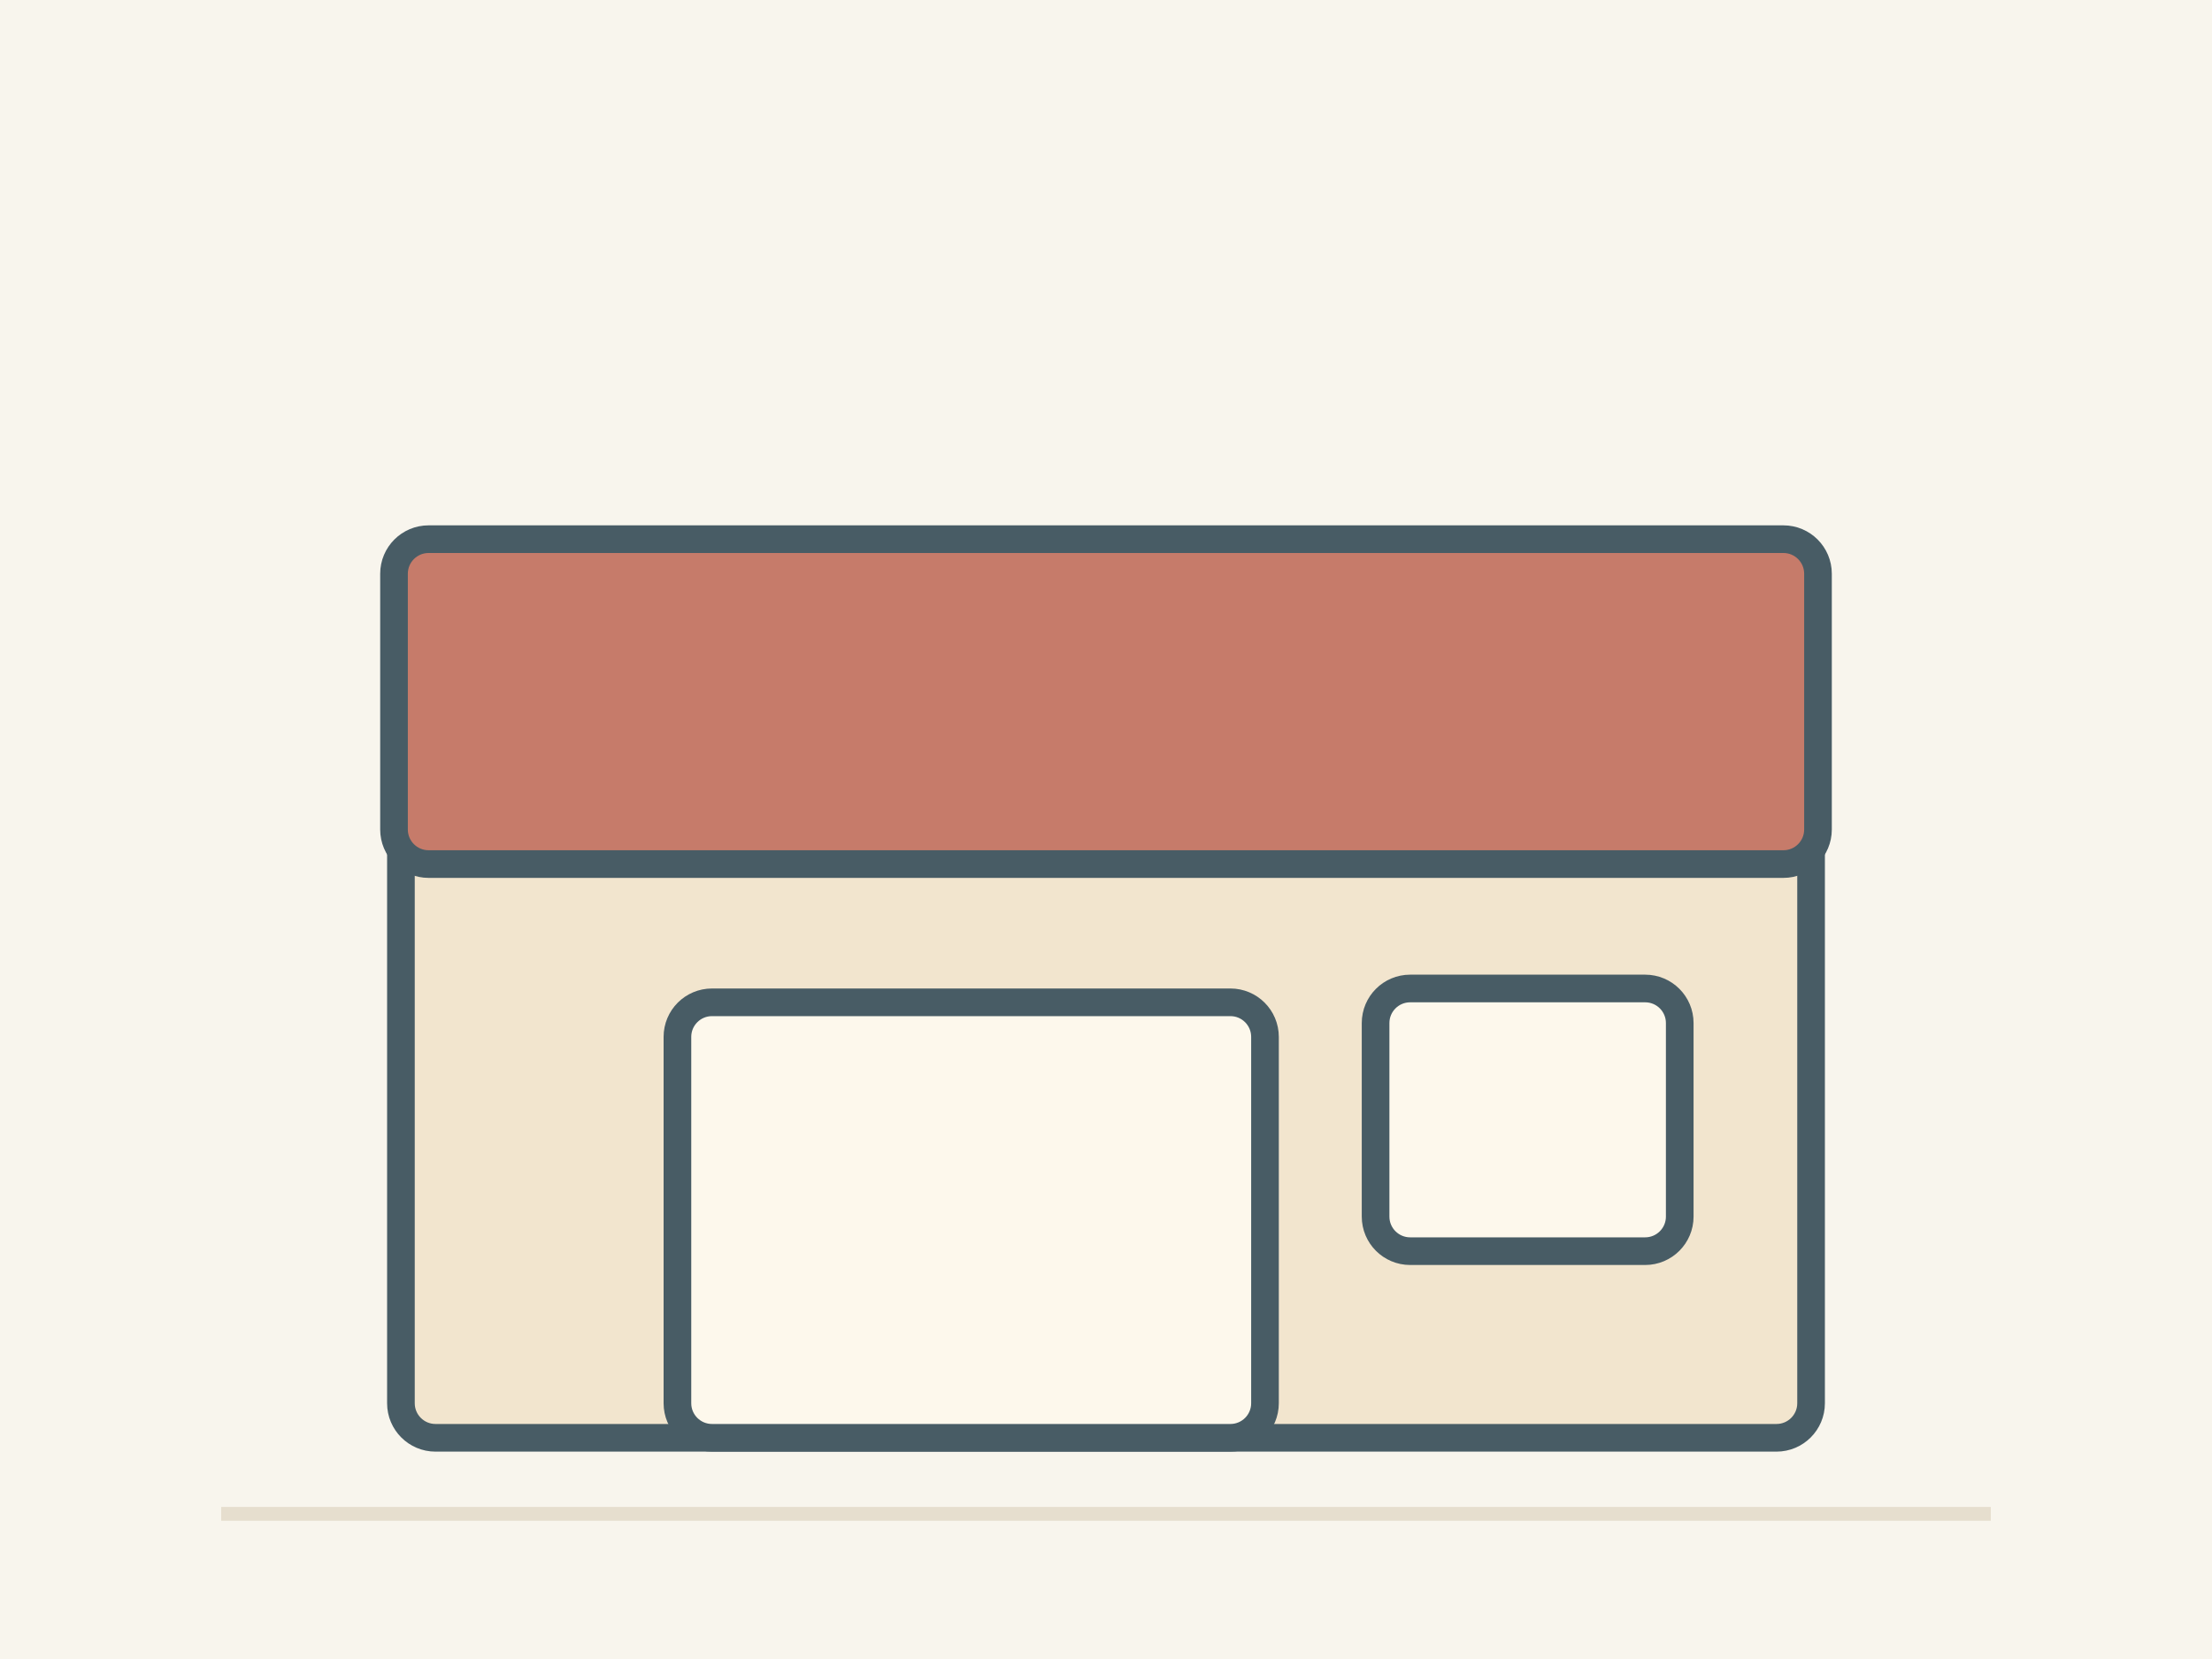
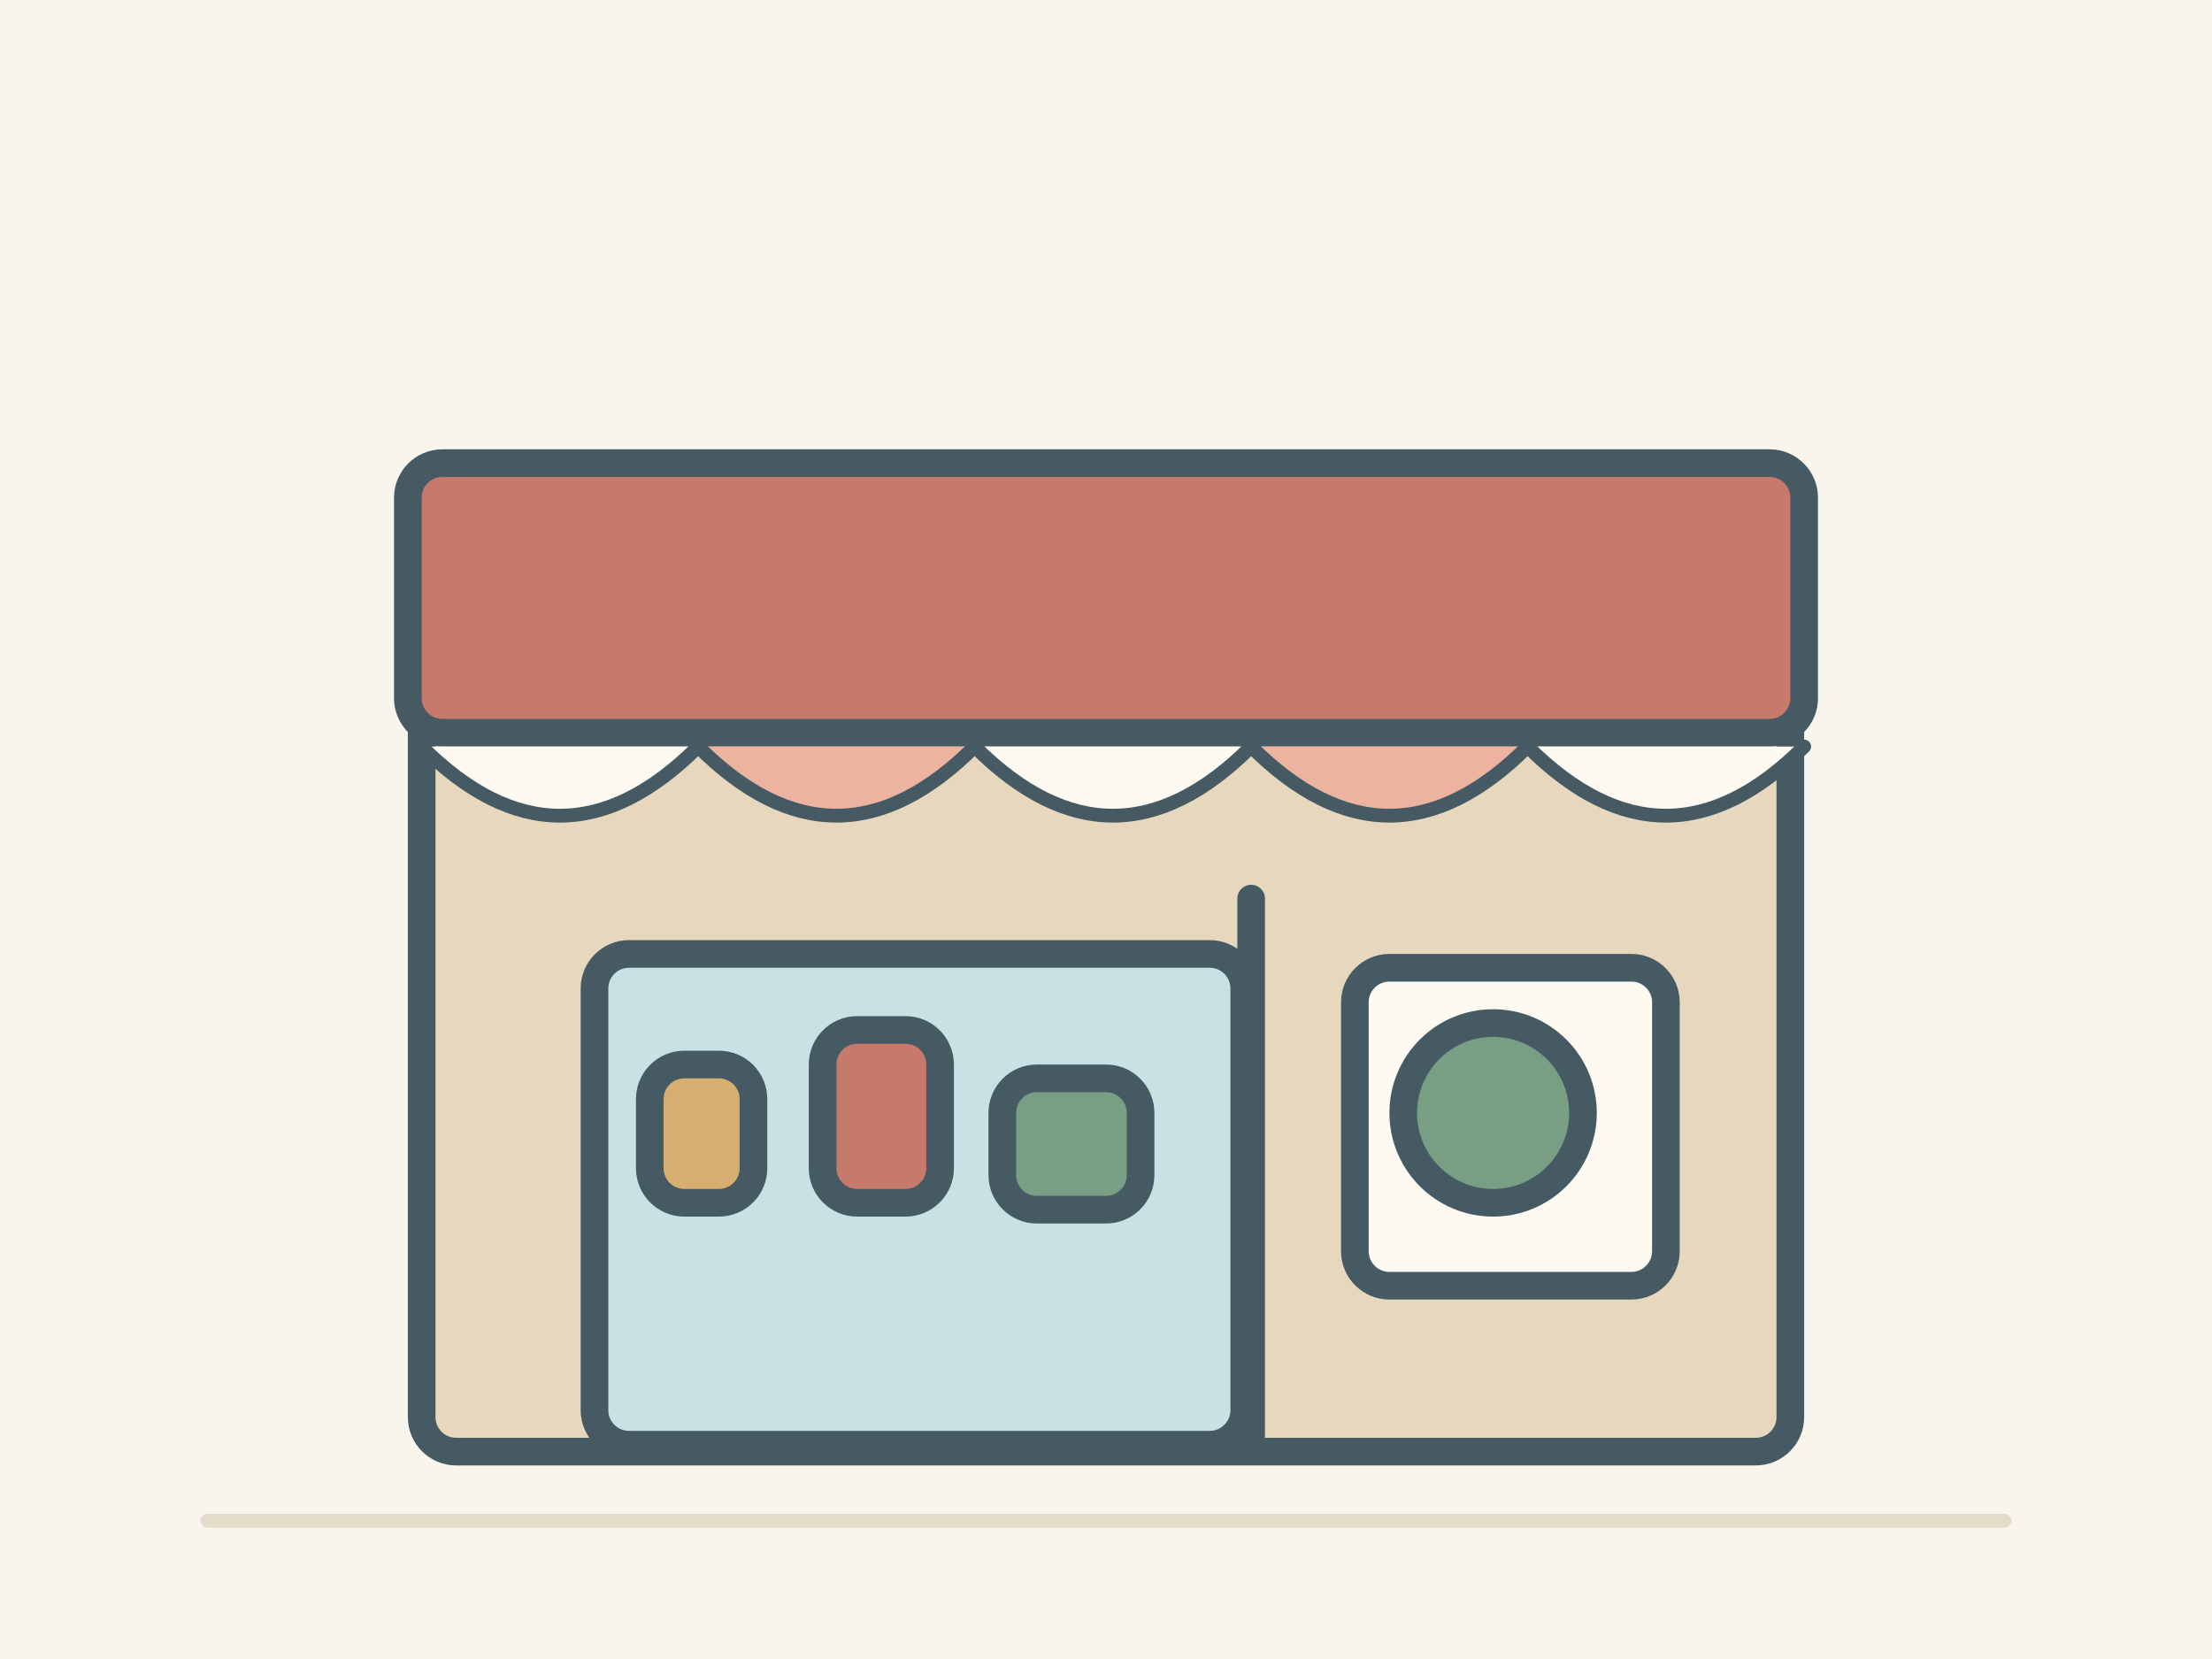
<svg xmlns="http://www.w3.org/2000/svg" viewBox="0 0 320 240" width="320" height="240">
  <rect width="320" height="240" fill="#f8f5ed" />
-   <path d="M32 219H288" stroke="#e6dece" fill="none" stroke-width="2" />
-   <rect x="58" y="96" width="204" height="112" rx="5" fill="#f2e5ce" stroke="#485c65" stroke-width="4" />
-   <rect x="57" y="78" width="206" height="47" rx="5" fill="#c67b6a" stroke="#485c65" stroke-width="4" />
-   <rect x="98" y="145" width="85" height="63" rx="5" fill="#fdf8ec" stroke="#485c65" stroke-width="4" />
-   <rect x="199" y="143" width="44" height="38" rx="5" fill="#fdf8ec" stroke="#485c65" stroke-width="4" />
+   <path d="M30 220H290" fill="none" stroke="#e4dcca" stroke-width="2" stroke-linecap="round" stroke-linejoin="round" />
+   <rect x="61" y="100" width="198" height="110" rx="5" fill="#e7d8bd" stroke="#465a64" stroke-width="4" />
+   <rect x="59" y="67" width="202" height="39" rx="5" fill="#c7796b" stroke="#465a64" stroke-width="4" />
+   <path d="M61 108Q81 128 101 108" fill="#fffaf1" stroke="#465a64" stroke-width="2" stroke-linecap="round" stroke-linejoin="round" />
+   <path d="M101 108Q121 128 141 108" fill="#edb3a1" stroke="#465a64" stroke-width="2" stroke-linecap="round" stroke-linejoin="round" />
+   <path d="M141 108Q161 128 181 108" fill="#fffaf1" stroke="#465a64" stroke-width="2" stroke-linecap="round" stroke-linejoin="round" />
+   <path d="M181 108Q201 128 221 108" fill="#edb3a1" stroke="#465a64" stroke-width="2" stroke-linecap="round" stroke-linejoin="round" />
+   <path d="M221 108Q241 128 261 108" fill="#fffaf1" stroke="#465a64" stroke-width="2" stroke-linecap="round" stroke-linejoin="round" />
+   <rect x="86" y="138" width="94" height="71" rx="5" fill="#c8e1e3" stroke="#465a64" stroke-width="4" />
+   <rect x="196" y="140" width="45" height="46" rx="5" fill="#fffaf1" stroke="#465a64" stroke-width="4" />
+   <ellipse cx="216" cy="161" rx="13" ry="13" fill="#789e84" stroke="#465a64" stroke-width="4" />
+   <rect x="94" y="154" width="15" height="20" rx="5" fill="#d7ae70" stroke="#465a64" stroke-width="4" />
+   <rect x="119" y="149" width="17" height="25" rx="5" fill="#c7796b" stroke="#465a64" stroke-width="4" />
+   <rect x="145" y="156" width="20" height="19" rx="5" fill="#789e84" stroke="#465a64" stroke-width="4" />
+   <path d="M181 130L181 209" fill="none" stroke="#465a64" stroke-width="4" stroke-linecap="round" stroke-linejoin="round" />
</svg>
